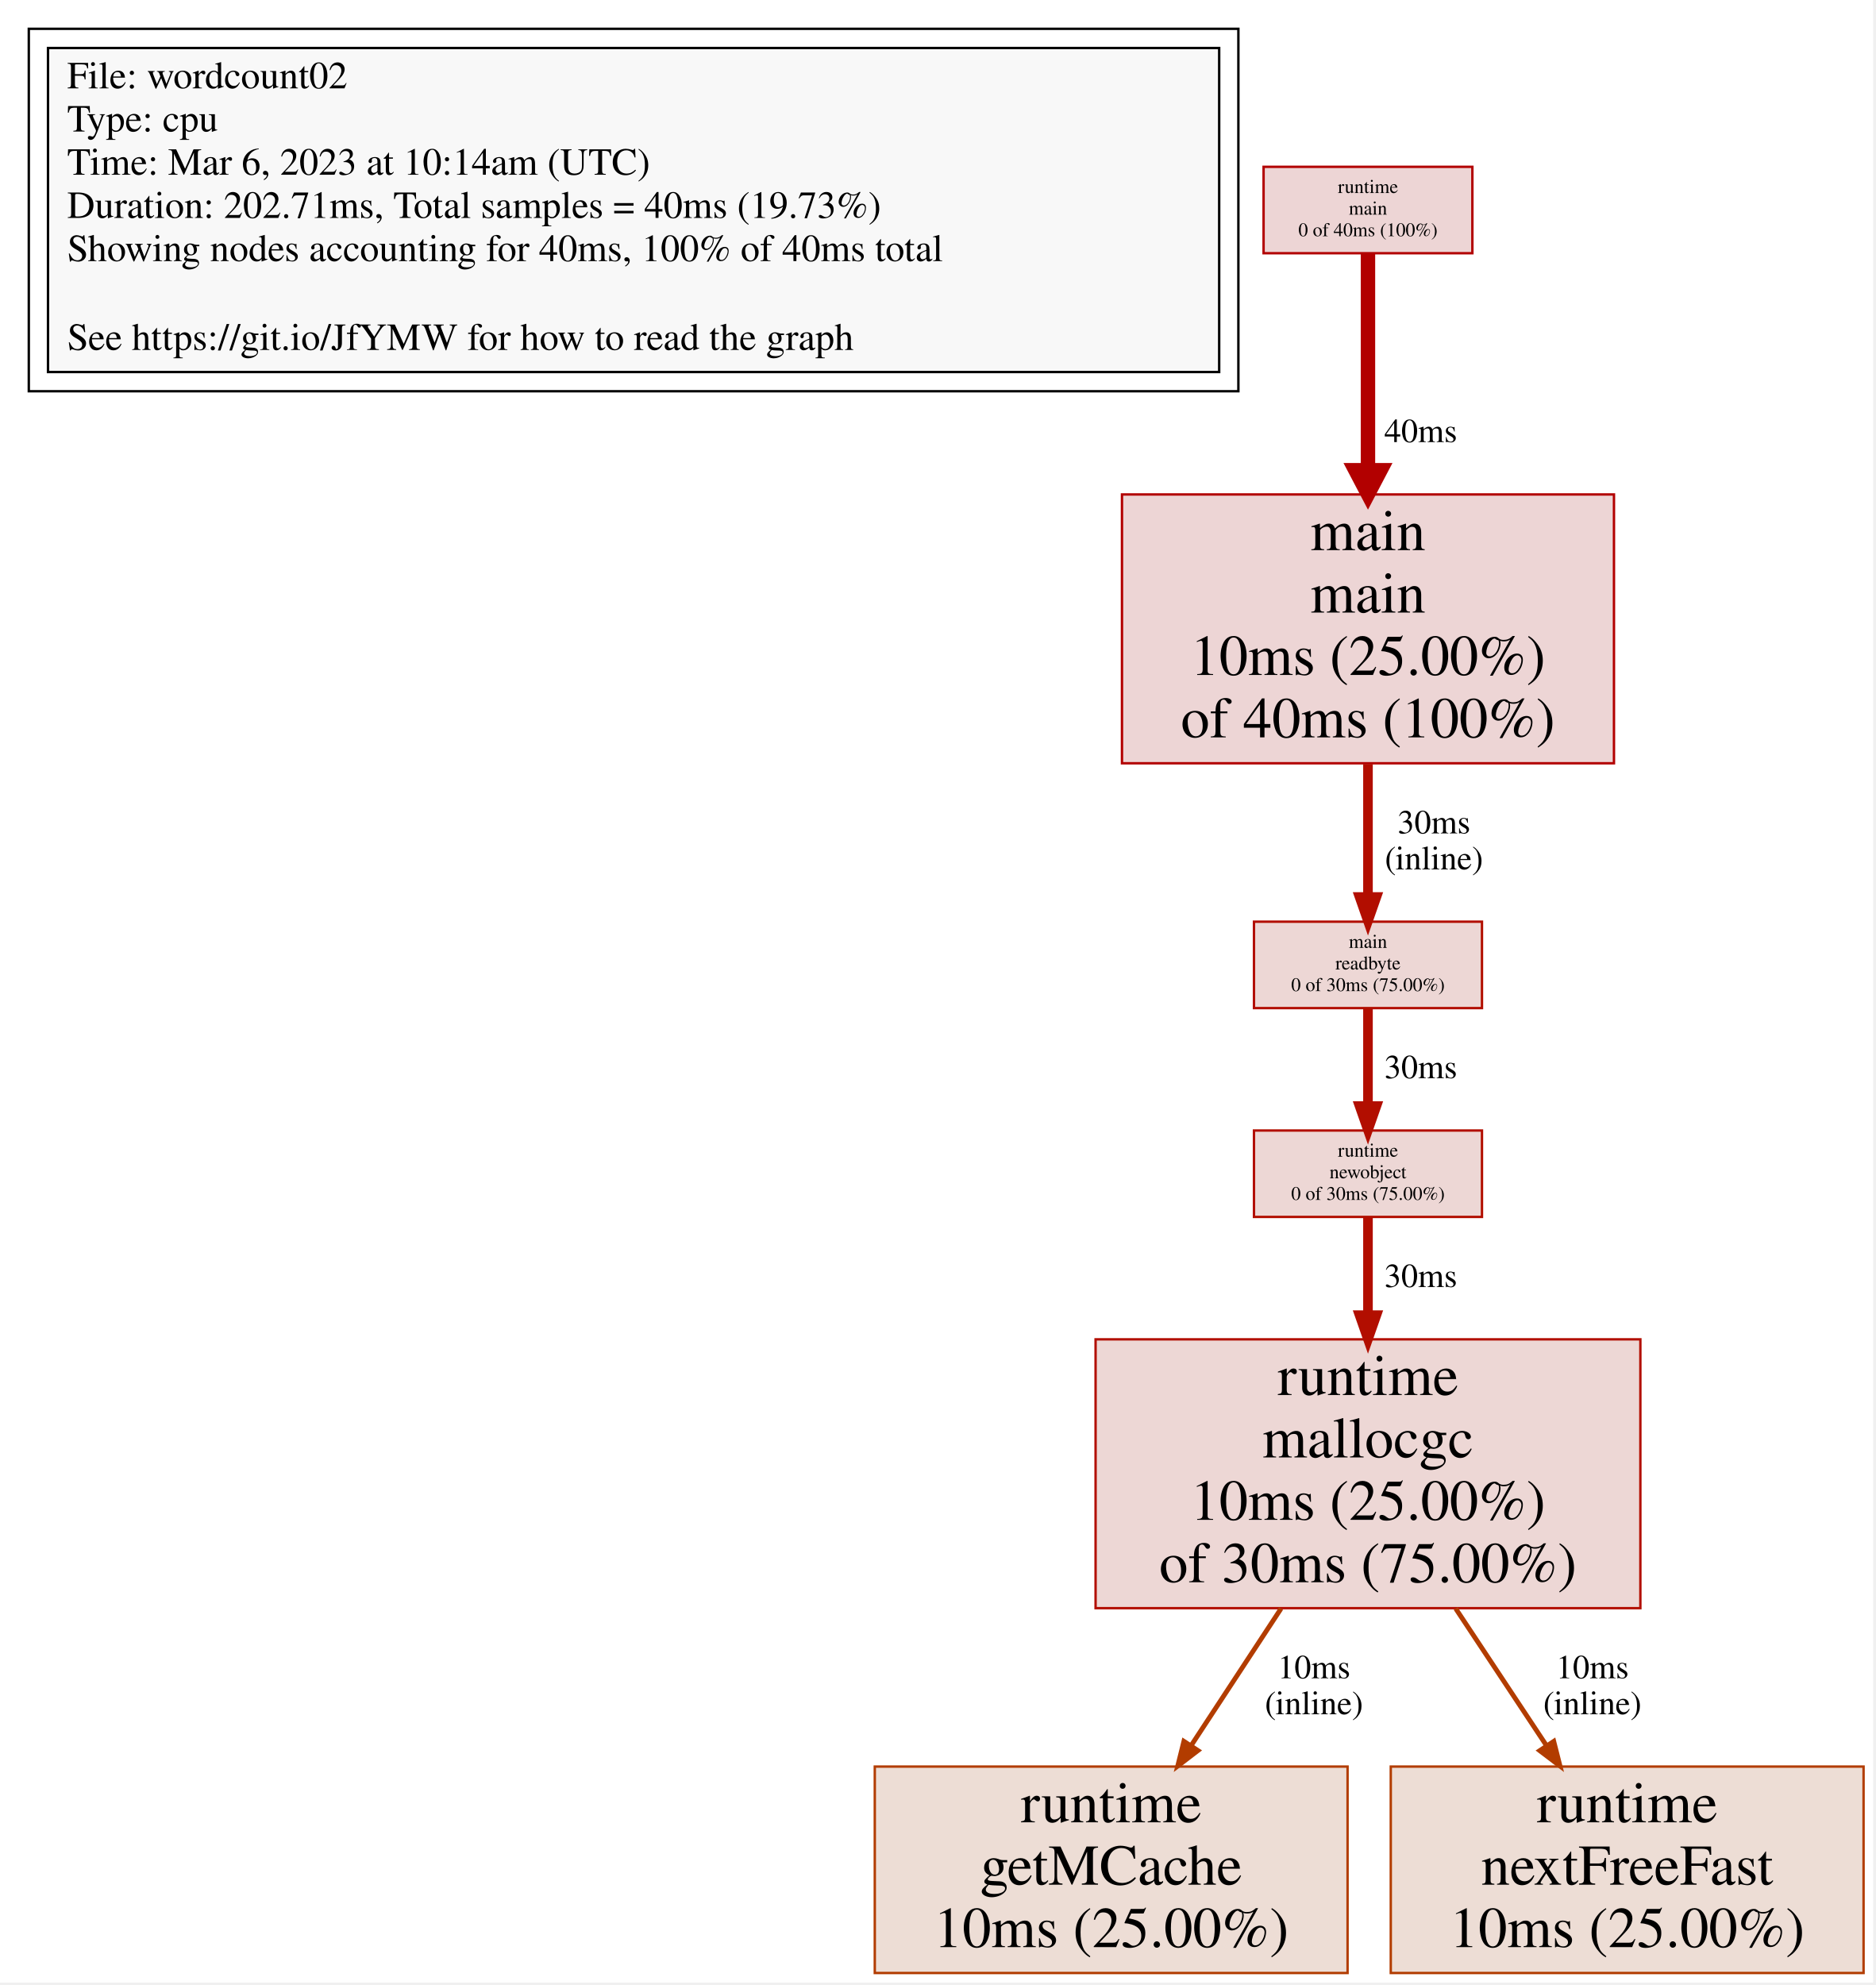
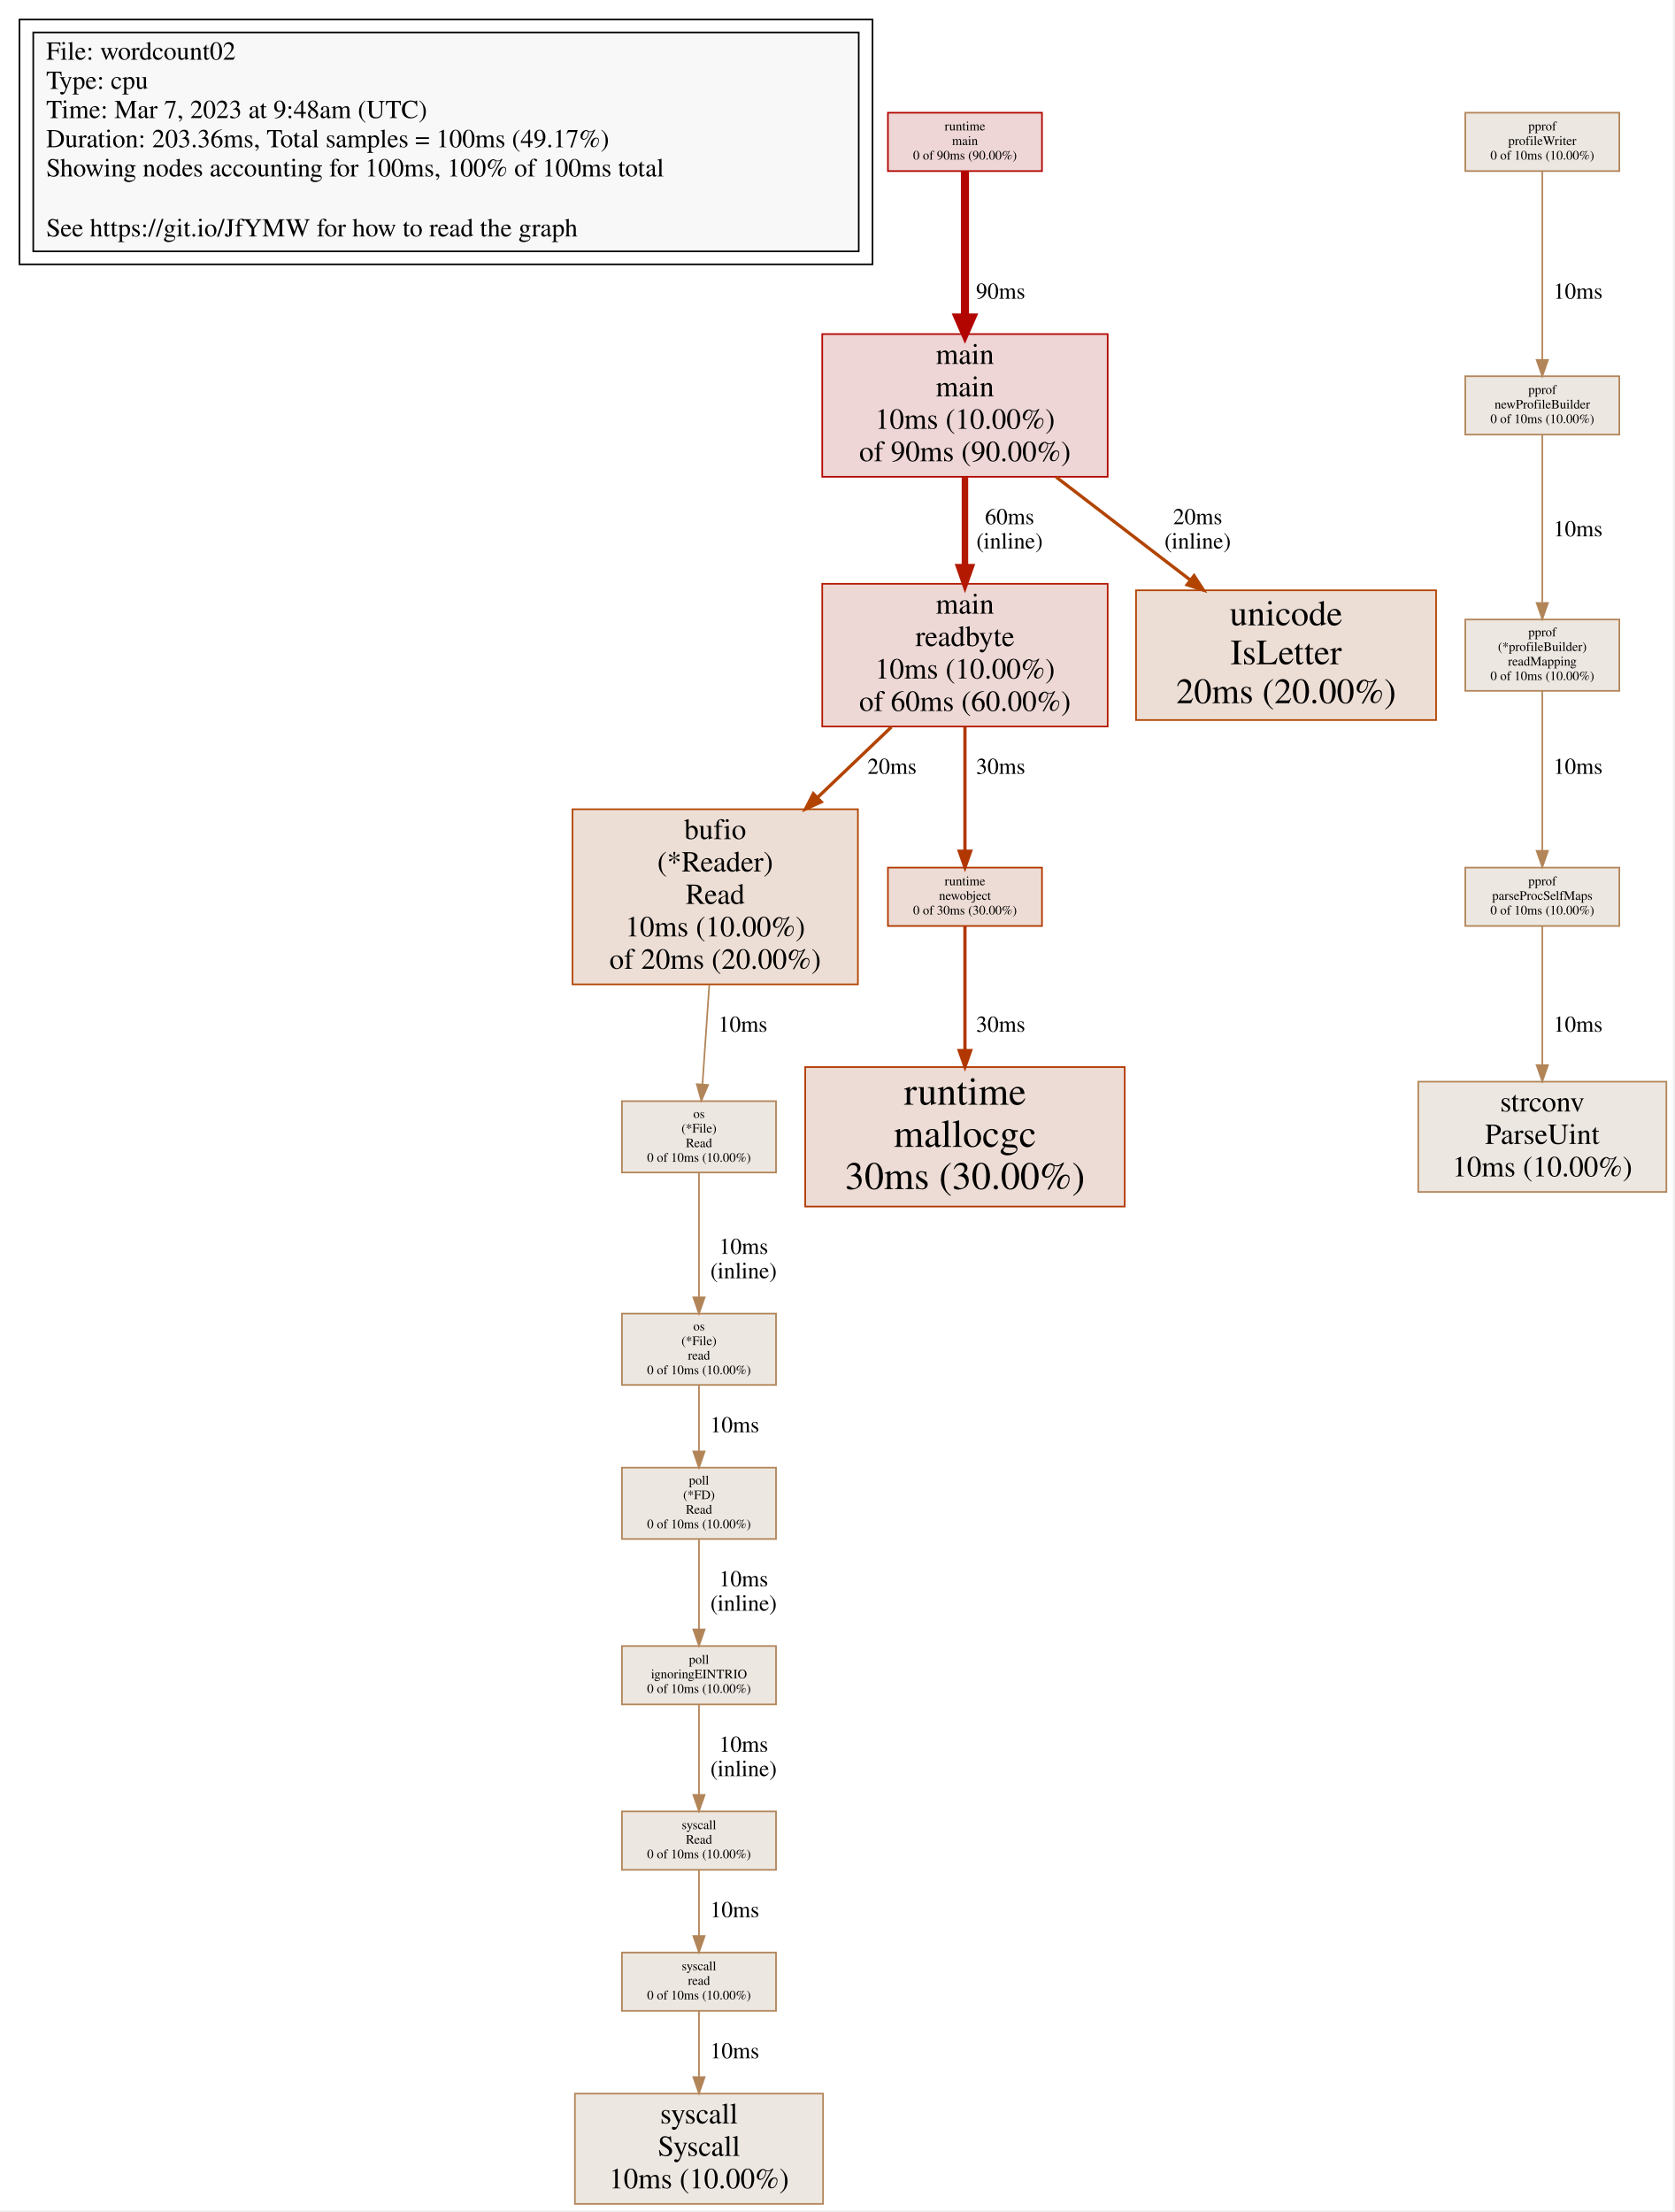
<svg xmlns="http://www.w3.org/2000/svg" xmlns:xlink="http://www.w3.org/1999/xlink" width="100%" height="100%">
  <g id="viewport" transform="scale(0.5,0.5) translate(0,0)">
-     <g id="graph0" class="graph" transform="scale(1 1) rotate(0) translate(4 822)">
-       <polygon fill="white" stroke="transparent" points="-4,4 -4,-822 776.5,-822 776.5,4 -4,4" />
+     <g id="graph0" class="graph" transform="scale(1 1) rotate(0) translate(4 1359)">
+       <polygon fill="white" stroke="transparent" points="-4,4 -4,-1359 1027.5,-1359 1027.5,4 -4,4" />
      <g id="clust1" class="cluster">
-         <polygon fill="none" stroke="black" points="8,-659 8,-810 512,-810 512,-659 8,-659" />
+         <polygon fill="none" stroke="black" points="8,-1196 8,-1347 534,-1347 534,-1196 8,-1196" />
      </g>
      <g id="node1" class="node">
        <g id="a_node1">
          <a xlink:title="wordcount02">
-             <polygon fill="#f8f8f8" stroke="black" points="504,-802 16,-802 16,-667 504,-667 504,-802" />
-             <text text-anchor="start" x="24" y="-785.2" font-family="Times,serif" font-size="16.00">File: wordcount02</text>
-             <text text-anchor="start" x="24" y="-767.2" font-family="Times,serif" font-size="16.00">Type: cpu</text>
-             <text text-anchor="start" x="24" y="-749.2" font-family="Times,serif" font-size="16.00">Time: Mar 6, 2023 at 10:14am (UTC)</text>
-             <text text-anchor="start" x="24" y="-731.2" font-family="Times,serif" font-size="16.00">Duration: 202.71ms, Total samples = 40ms (19.73%)</text>
-             <text text-anchor="start" x="24" y="-713.2" font-family="Times,serif" font-size="16.00">Showing nodes accounting for 40ms, 100% of 40ms total</text>
-             <text text-anchor="start" x="24" y="-676.2" font-family="Times,serif" font-size="16.00">See https://git.io/JfYMW for how to read the graph</text>
+             <polygon fill="#f8f8f8" stroke="black" points="525.5,-1339 16.5,-1339 16.5,-1204 525.5,-1204 525.5,-1339" />
+             <text text-anchor="start" x="24.5" y="-1322.2" font-family="Times,serif" font-size="16.00">File: wordcount02</text>
+             <text text-anchor="start" x="24.5" y="-1304.2" font-family="Times,serif" font-size="16.00">Type: cpu</text>
+             <text text-anchor="start" x="24.5" y="-1286.2" font-family="Times,serif" font-size="16.00">Time: Mar 7, 2023 at 9:48am (UTC)</text>
+             <text text-anchor="start" x="24.5" y="-1268.2" font-family="Times,serif" font-size="16.00">Duration: 203.36ms, Total samples = 100ms (49.17%)</text>
+             <text text-anchor="start" x="24.5" y="-1250.2" font-family="Times,serif" font-size="16.00">Showing nodes accounting for 100ms, 100% of 100ms total</text>
+             <text text-anchor="start" x="24.5" y="-1213.2" font-family="Times,serif" font-size="16.00">See https://git.io/JfYMW for how to read the graph</text>
          </a>
        </g>
      </g>
      <g id="node1" class="node">
        <g id="a_node1">
-           <a xlink:title="runtime.mallocgc (30ms)">
-             <polygon fill="#edd7d5" stroke="#b20e00" points="679.5,-264 452.5,-264 452.5,-152 679.5,-152 679.5,-264" />
-             <text text-anchor="middle" x="566" y="-240.8" font-family="Times,serif" font-size="24.00">runtime</text>
-             <text text-anchor="middle" x="566" y="-214.8" font-family="Times,serif" font-size="24.00">mallocgc</text>
-             <text text-anchor="middle" x="566" y="-188.8" font-family="Times,serif" font-size="24.00">10ms (25.00%)</text>
-             <text text-anchor="middle" x="566" y="-162.8" font-family="Times,serif" font-size="24.00">of 30ms (75.00%)</text>
-           </a>
-         </g>
-       </g>
-       <g id="node4" class="node">
-         <g id="a_node4">
-           <a xlink:title="runtime.getMCache (10ms)">
-             <polygon fill="#edddd5" stroke="#b23c00" points="557.5,-86 360.5,-86 360.5,0 557.5,0 557.5,-86" />
-             <text text-anchor="middle" x="459" y="-62.8" font-family="Times,serif" font-size="24.00">runtime</text>
-             <text text-anchor="middle" x="459" y="-36.8" font-family="Times,serif" font-size="24.00">getMCache</text>
-             <text text-anchor="middle" x="459" y="-10.8" font-family="Times,serif" font-size="24.00">10ms (25.00%)</text>
+           <a xlink:title="main.main (90ms)">
+             <polygon fill="#edd6d5" stroke="#b20500" points="679,-1153 503,-1153 503,-1065 679,-1065 679,-1153" />
+             <text text-anchor="middle" x="591" y="-1134.6" font-family="Times,serif" font-size="18.00">main</text>
+             <text text-anchor="middle" x="591" y="-1114.6" font-family="Times,serif" font-size="18.00">main</text>
+             <text text-anchor="middle" x="591" y="-1094.6" font-family="Times,serif" font-size="18.00">10ms (10.00%)</text>
+             <text text-anchor="middle" x="591" y="-1074.6" font-family="Times,serif" font-size="18.00">of 90ms (90.00%)</text>
+           </a>
+         </g>
+       </g>
+       <g id="node2" class="node">
+         <g id="a_node2">
+           <a xlink:title="main.readbyte (60ms)">
+             <polygon fill="#edd8d5" stroke="#b21900" points="679,-999 503,-999 503,-911 679,-911 679,-999" />
+             <text text-anchor="middle" x="591" y="-980.6" font-family="Times,serif" font-size="18.00">main</text>
+             <text text-anchor="middle" x="591" y="-960.6" font-family="Times,serif" font-size="18.00">readbyte</text>
+             <text text-anchor="middle" x="591" y="-940.6" font-family="Times,serif" font-size="18.00">10ms (10.00%)</text>
+             <text text-anchor="middle" x="591" y="-920.6" font-family="Times,serif" font-size="18.00">of 60ms (60.00%)</text>
+           </a>
+         </g>
+       </g>
+       <g id="edge2" class="edge">
+         <g id="a_edge2">
+           <a xlink:title="main.main -&gt; main.readbyte (60ms)">
+             <path fill="none" stroke="#b21900" stroke-width="4" d="M591,-1064.85C591,-1047.6 591,-1027.56 591,-1009.4" />
+             <polygon fill="#b21900" stroke="#b21900" stroke-width="4" points="594.5,-1009.26 591,-999.26 587.5,-1009.26 594.5,-1009.26" />
+           </a>
+         </g>
+         <g id="a_edge2-label">
+           <a xlink:title="main.main -&gt; main.readbyte (60ms)">
+             <text text-anchor="middle" x="618.5" y="-1035.8" font-family="Times,serif" font-size="14.00"> 60ms</text>
+             <text text-anchor="middle" x="618.5" y="-1020.8" font-family="Times,serif" font-size="14.00"> (inline)</text>
+           </a>
+         </g>
+       </g>
+       <g id="node5" class="node">
+         <g id="a_node5">
+           <a xlink:title="unicode.IsLetter (20ms)">
+             <polygon fill="#edded5" stroke="#b24400" points="881.5,-995 696.5,-995 696.5,-915 881.5,-915 881.5,-995" />
+             <text text-anchor="middle" x="789" y="-973.4" font-family="Times,serif" font-size="22.00">unicode</text>
+             <text text-anchor="middle" x="789" y="-949.4" font-family="Times,serif" font-size="22.00">IsLetter</text>
+             <text text-anchor="middle" x="789" y="-925.4" font-family="Times,serif" font-size="22.00">20ms (20.00%)</text>
          </a>
        </g>
      </g>
      <g id="edge5" class="edge">
        <g id="a_edge5">
-           <a xlink:title="runtime.mallocgc -&gt; runtime.getMCache (10ms)">
-             <path fill="none" stroke="#b23c00" stroke-width="2" d="M529.77,-151.82C517.69,-133.4 504.28,-112.98 492.42,-94.91" />
-             <polygon fill="#b23c00" stroke="#b23c00" stroke-width="2" points="495.14,-92.68 486.73,-86.24 489.29,-96.52 495.14,-92.68" />
+           <a xlink:title="main.main -&gt; unicode.IsLetter (20ms)">
+             <path fill="none" stroke="#b24400" stroke-width="2" d="M647.21,-1064.85C673.11,-1044.96 703.86,-1021.36 730.08,-1001.23" />
+             <polygon fill="#b24400" stroke="#b24400" stroke-width="2" points="732.27,-1003.97 738.07,-995.1 728,-998.41 732.27,-1003.97" />
          </a>
        </g>
        <g id="a_edge5-label">
-           <a xlink:title="runtime.mallocgc -&gt; runtime.getMCache (10ms)">
-             <text text-anchor="middle" x="543.5" y="-122.8" font-family="Times,serif" font-size="14.00"> 10ms</text>
-             <text text-anchor="middle" x="543.5" y="-107.8" font-family="Times,serif" font-size="14.00"> (inline)</text>
-           </a>
-         </g>
-       </g>
-       <g id="node5" class="node">
-         <g id="a_node5">
-           <a xlink:title="runtime.nextFreeFast (10ms)">
-             <polygon fill="#edddd5" stroke="#b23c00" points="772.5,-86 575.5,-86 575.5,0 772.5,0 772.5,-86" />
-             <text text-anchor="middle" x="674" y="-62.8" font-family="Times,serif" font-size="24.00">runtime</text>
-             <text text-anchor="middle" x="674" y="-36.8" font-family="Times,serif" font-size="24.00">nextFreeFast</text>
-             <text text-anchor="middle" x="674" y="-10.8" font-family="Times,serif" font-size="24.00">10ms (25.00%)</text>
+           <a xlink:title="main.main -&gt; unicode.IsLetter (20ms)">
+             <text text-anchor="middle" x="734.5" y="-1035.8" font-family="Times,serif" font-size="14.00"> 20ms</text>
+             <text text-anchor="middle" x="734.5" y="-1020.8" font-family="Times,serif" font-size="14.00"> (inline)</text>
+           </a>
+         </g>
+       </g>
+       <g id="node6" class="node">
+         <g id="a_node6">
+           <a xlink:title="bufio.(*Reader).Read (20ms)">
+             <polygon fill="#edded5" stroke="#b24400" points="525,-860 349,-860 349,-752 525,-752 525,-860" />
+             <text text-anchor="middle" x="437" y="-841.6" font-family="Times,serif" font-size="18.00">bufio</text>
+             <text text-anchor="middle" x="437" y="-821.6" font-family="Times,serif" font-size="18.00">(*Reader)</text>
+             <text text-anchor="middle" x="437" y="-801.6" font-family="Times,serif" font-size="18.00">Read</text>
+             <text text-anchor="middle" x="437" y="-781.6" font-family="Times,serif" font-size="18.00">10ms (10.00%)</text>
+             <text text-anchor="middle" x="437" y="-761.6" font-family="Times,serif" font-size="18.00">of 20ms (20.00%)</text>
          </a>
        </g>
      </g>
      <g id="edge6" class="edge">
        <g id="a_edge6">
-           <a xlink:title="runtime.mallocgc -&gt; runtime.nextFreeFast (10ms)">
-             <path fill="none" stroke="#b23c00" stroke-width="2" d="M602.56,-151.82C614.76,-133.4 628.3,-112.98 640.27,-94.91" />
-             <polygon fill="#b23c00" stroke="#b23c00" stroke-width="2" points="643.41,-96.51 646.01,-86.24 637.57,-92.64 643.41,-96.51" />
+           <a xlink:title="main.readbyte -&gt; bufio.(*Reader).Read (20ms)">
+             <path fill="none" stroke="#b24400" stroke-width="2" d="M545.63,-910.69C531.37,-897.08 515.36,-881.8 500.1,-867.24" />
+             <polygon fill="#b24400" stroke="#b24400" stroke-width="2" points="502.34,-864.53 492.69,-860.15 497.5,-869.59 502.34,-864.53" />
          </a>
        </g>
        <g id="a_edge6-label">
-           <a xlink:title="runtime.mallocgc -&gt; runtime.nextFreeFast (10ms)">
-             <text text-anchor="middle" x="659.5" y="-122.8" font-family="Times,serif" font-size="14.00"> 10ms</text>
-             <text text-anchor="middle" x="659.5" y="-107.8" font-family="Times,serif" font-size="14.00"> (inline)</text>
-           </a>
-         </g>
-       </g>
-       <g id="node2" class="node">
-         <g id="a_node2">
-           <a xlink:title="main.main (40ms)">
-             <polygon fill="#edd5d5" stroke="#b20000" points="668.5,-616 463.5,-616 463.5,-504 668.5,-504 668.5,-616" />
-             <text text-anchor="middle" x="566" y="-592.8" font-family="Times,serif" font-size="24.00">main</text>
-             <text text-anchor="middle" x="566" y="-566.8" font-family="Times,serif" font-size="24.00">main</text>
-             <text text-anchor="middle" x="566" y="-540.8" font-family="Times,serif" font-size="24.00">10ms (25.00%)</text>
-             <text text-anchor="middle" x="566" y="-514.8" font-family="Times,serif" font-size="24.00">of 40ms (100%)</text>
-           </a>
-         </g>
-       </g>
-       <g id="node6" class="node">
-         <g id="a_node6">
-           <a xlink:title="main.readbyte (30ms)">
-             <polygon fill="#edd7d5" stroke="#b20e00" points="613.5,-438 518.5,-438 518.5,-402 613.5,-402 613.5,-438" />
-             <text text-anchor="middle" x="566" y="-427.1" font-family="Times,serif" font-size="8.00">main</text>
-             <text text-anchor="middle" x="566" y="-418.1" font-family="Times,serif" font-size="8.00">readbyte</text>
-             <text text-anchor="middle" x="566" y="-409.1" font-family="Times,serif" font-size="8.00">0 of 30ms (75.00%)</text>
-           </a>
-         </g>
-       </g>
-       <g id="edge2" class="edge">
-         <g id="a_edge2">
-           <a xlink:title="main.main -&gt; main.readbyte (30ms)">
-             <path fill="none" stroke="#b20e00" stroke-width="4" d="M566,-503.67C566,-484.66 566,-464.21 566,-448.4" />
-             <polygon fill="#b20e00" stroke="#b20e00" stroke-width="4" points="569.5,-448.28 566,-438.28 562.5,-448.28 569.5,-448.28" />
-           </a>
-         </g>
-         <g id="a_edge2-label">
-           <a xlink:title="main.main -&gt; main.readbyte (30ms)">
-             <text text-anchor="middle" x="593.5" y="-474.8" font-family="Times,serif" font-size="14.00"> 30ms</text>
-             <text text-anchor="middle" x="593.5" y="-459.8" font-family="Times,serif" font-size="14.00"> (inline)</text>
-           </a>
-         </g>
-       </g>
-       <g id="node3" class="node">
-         <g id="a_node3">
-           <a xlink:title="runtime.main (40ms)">
-             <polygon fill="#edd5d5" stroke="#b20000" points="609.5,-752.5 522.5,-752.5 522.5,-716.5 609.5,-716.5 609.5,-752.5" />
-             <text text-anchor="middle" x="566" y="-741.6" font-family="Times,serif" font-size="8.00">runtime</text>
-             <text text-anchor="middle" x="566" y="-732.6" font-family="Times,serif" font-size="8.00">main</text>
-             <text text-anchor="middle" x="566" y="-723.6" font-family="Times,serif" font-size="8.00">0 of 40ms (100%)</text>
-           </a>
-         </g>
-       </g>
-       <g id="edge1" class="edge">
-         <g id="a_edge1">
-           <a xlink:title="runtime.main -&gt; main.main (40ms)">
-             <path fill="none" stroke="#b20000" stroke-width="6" d="M566,-716.33C566,-695.41 566,-658.86 566,-626.46" />
-             <polygon fill="#b20000" stroke="#b20000" stroke-width="6" points="571.25,-626.11 566,-616.11 560.75,-626.11 571.25,-626.11" />
-           </a>
-         </g>
-         <g id="a_edge1-label">
-           <a xlink:title="runtime.main -&gt; main.main (40ms)">
-             <text text-anchor="middle" x="588" y="-637.8" font-family="Times,serif" font-size="14.00"> 40ms</text>
-           </a>
-         </g>
-       </g>
-       <g id="node7" class="node">
-         <g id="a_node7">
+           <a xlink:title="main.readbyte -&gt; bufio.(*Reader).Read (20ms)">
+             <text text-anchor="middle" x="546" y="-881.8" font-family="Times,serif" font-size="14.00"> 20ms</text>
+           </a>
+         </g>
+       </g>
+       <g id="node14" class="node">
+         <g id="a_node14">
          <a xlink:title="runtime.newobject (30ms)">
-             <polygon fill="#edd7d5" stroke="#b20e00" points="613.5,-351 518.5,-351 518.5,-315 613.5,-315 613.5,-351" />
-             <text text-anchor="middle" x="566" y="-340.1" font-family="Times,serif" font-size="8.00">runtime</text>
-             <text text-anchor="middle" x="566" y="-331.1" font-family="Times,serif" font-size="8.00">newobject</text>
-             <text text-anchor="middle" x="566" y="-322.1" font-family="Times,serif" font-size="8.00">0 of 30ms (75.00%)</text>
+             <polygon fill="#eddcd5" stroke="#b23600" points="638.5,-824 543.5,-824 543.5,-788 638.5,-788 638.5,-824" />
+             <text text-anchor="middle" x="591" y="-813.1" font-family="Times,serif" font-size="8.00">runtime</text>
+             <text text-anchor="middle" x="591" y="-804.1" font-family="Times,serif" font-size="8.00">newobject</text>
+             <text text-anchor="middle" x="591" y="-795.1" font-family="Times,serif" font-size="8.00">0 of 30ms (30.00%)</text>
          </a>
        </g>
      </g>
      <g id="edge3" class="edge">
        <g id="a_edge3">
          <a xlink:title="main.readbyte -&gt; runtime.newobject (30ms)">
-             <path fill="none" stroke="#b20e00" stroke-width="4" d="M566,-401.8C566,-390.16 566,-374.55 566,-361.24" />
-             <polygon fill="#b20e00" stroke="#b20e00" stroke-width="4" points="569.5,-361.18 566,-351.18 562.5,-361.18 569.5,-361.18" />
+             <path fill="none" stroke="#b23600" stroke-width="2" d="M591,-910.69C591,-885.91 591,-855.59 591,-834.16" />
+             <polygon fill="#b23600" stroke="#b23600" stroke-width="2" points="594.5,-834.12 591,-824.12 587.5,-834.12 594.5,-834.12" />
          </a>
        </g>
        <g id="a_edge3-label">
          <a xlink:title="main.readbyte -&gt; runtime.newobject (30ms)">
-             <text text-anchor="middle" x="588" y="-372.8" font-family="Times,serif" font-size="14.00"> 30ms</text>
+             <text text-anchor="middle" x="613" y="-881.8" font-family="Times,serif" font-size="14.00"> 30ms</text>
+           </a>
+         </g>
+       </g>
+       <g id="node3" class="node">
+         <g id="a_node3">
+           <a xlink:title="runtime.main (90ms)">
+             <polygon fill="#edd6d5" stroke="#b20500" points="638.5,-1289.5 543.5,-1289.5 543.5,-1253.5 638.5,-1253.5 638.5,-1289.5" />
+             <text text-anchor="middle" x="591" y="-1278.6" font-family="Times,serif" font-size="8.00">runtime</text>
+             <text text-anchor="middle" x="591" y="-1269.6" font-family="Times,serif" font-size="8.00">main</text>
+             <text text-anchor="middle" x="591" y="-1260.6" font-family="Times,serif" font-size="8.00">0 of 90ms (90.00%)</text>
+           </a>
+         </g>
+       </g>
+       <g id="edge1" class="edge">
+         <g id="a_edge1">
+           <a xlink:title="runtime.main -&gt; main.main (90ms)">
+             <path fill="none" stroke="#b20500" stroke-width="5" d="M591,-1253.32C591,-1232.04 591,-1194.75 591,-1163.55" />
+             <polygon fill="#b20500" stroke="#b20500" stroke-width="5" points="595.38,-1163.23 591,-1153.23 586.63,-1163.23 595.38,-1163.23" />
+           </a>
+         </g>
+         <g id="a_edge1-label">
+           <a xlink:title="runtime.main -&gt; main.main (90ms)">
+             <text text-anchor="middle" x="613" y="-1174.8" font-family="Times,serif" font-size="14.00"> 90ms</text>
+           </a>
+         </g>
+       </g>
+       <g id="node4" class="node">
+         <g id="a_node4">
+           <a xlink:title="runtime.mallocgc (30ms)">
+             <polygon fill="#eddcd5" stroke="#b23600" points="689.5,-701 492.5,-701 492.5,-615 689.5,-615 689.5,-701" />
+             <text text-anchor="middle" x="591" y="-677.8" font-family="Times,serif" font-size="24.00">runtime</text>
+             <text text-anchor="middle" x="591" y="-651.8" font-family="Times,serif" font-size="24.00">mallocgc</text>
+             <text text-anchor="middle" x="591" y="-625.8" font-family="Times,serif" font-size="24.00">30ms (30.00%)</text>
+           </a>
+         </g>
+       </g>
+       <g id="node12" class="node">
+         <g id="a_node12">
+           <a xlink:title="os.(*File).Read (10ms)">
+             <polygon fill="#ede7e1" stroke="#b28559" points="474.5,-680 379.5,-680 379.5,-636 474.5,-636 474.5,-680" />
+             <text text-anchor="middle" x="427" y="-669.6" font-family="Times,serif" font-size="8.00">os</text>
+             <text text-anchor="middle" x="427" y="-660.6" font-family="Times,serif" font-size="8.00">(*File)</text>
+             <text text-anchor="middle" x="427" y="-651.6" font-family="Times,serif" font-size="8.00">Read</text>
+             <text text-anchor="middle" x="427" y="-642.6" font-family="Times,serif" font-size="8.00">0 of 10ms (10.00%)</text>
+           </a>
+         </g>
+       </g>
+       <g id="edge7" class="edge">
+         <g id="a_edge7">
+           <a xlink:title="bufio.(*Reader).Read -&gt; os.(*File).Read (10ms)">
+             <path fill="none" stroke="#b28559" d="M433.36,-751.88C431.95,-731.25 430.38,-708.34 429.15,-690.43" />
+             <polygon fill="#b28559" stroke="#b28559" points="432.63,-690 428.46,-680.26 425.65,-690.47 432.63,-690" />
+           </a>
+         </g>
+         <g id="a_edge7-label">
+           <a xlink:title="bufio.(*Reader).Read -&gt; os.(*File).Read (10ms)">
+             <text text-anchor="middle" x="454" y="-722.8" font-family="Times,serif" font-size="14.00"> 10ms</text>
+           </a>
+         </g>
+       </g>
+       <g id="node7" class="node">
+         <g id="a_node7">
+           <a xlink:title="strconv.ParseUint (10ms)">
+             <polygon fill="#ede7e1" stroke="#b28559" points="1023.5,-692 870.5,-692 870.5,-624 1023.5,-624 1023.5,-692" />
+             <text text-anchor="middle" x="947" y="-673.6" font-family="Times,serif" font-size="18.00">strconv</text>
+             <text text-anchor="middle" x="947" y="-653.6" font-family="Times,serif" font-size="18.00">ParseUint</text>
+             <text text-anchor="middle" x="947" y="-633.6" font-family="Times,serif" font-size="18.00">10ms (10.00%)</text>
+           </a>
+         </g>
+       </g>
+       <g id="node8" class="node">
+         <g id="a_node8">
+           <a xlink:title="syscall.Syscall (10ms)">
+             <polygon fill="#ede7e1" stroke="#b28559" points="503.5,-68 350.5,-68 350.5,0 503.5,0 503.5,-68" />
+             <text text-anchor="middle" x="427" y="-49.6" font-family="Times,serif" font-size="18.00">syscall</text>
+             <text text-anchor="middle" x="427" y="-29.6" font-family="Times,serif" font-size="18.00">Syscall</text>
+             <text text-anchor="middle" x="427" y="-9.6" font-family="Times,serif" font-size="18.00">10ms (10.00%)</text>
+           </a>
+         </g>
+       </g>
+       <g id="node9" class="node">
+         <g id="a_node9">
+           <a xlink:title="runtime/pprof.profileWriter (10ms)">
+             <polygon fill="#ede7e1" stroke="#b28559" points="994.5,-1289.5 899.5,-1289.5 899.5,-1253.5 994.5,-1253.5 994.5,-1289.5" />
+             <text text-anchor="middle" x="947" y="-1278.6" font-family="Times,serif" font-size="8.00">pprof</text>
+             <text text-anchor="middle" x="947" y="-1269.6" font-family="Times,serif" font-size="8.00">profileWriter</text>
+             <text text-anchor="middle" x="947" y="-1260.6" font-family="Times,serif" font-size="8.00">0 of 10ms (10.00%)</text>
+           </a>
+         </g>
+       </g>
+       <g id="node16" class="node">
+         <g id="a_node16">
+           <a xlink:title="runtime/pprof.newProfileBuilder (10ms)">
+             <polygon fill="#ede7e1" stroke="#b28559" points="994.5,-1127 899.5,-1127 899.5,-1091 994.5,-1091 994.5,-1127" />
+             <text text-anchor="middle" x="947" y="-1116.1" font-family="Times,serif" font-size="8.00">pprof</text>
+             <text text-anchor="middle" x="947" y="-1107.1" font-family="Times,serif" font-size="8.00">newProfileBuilder</text>
+             <text text-anchor="middle" x="947" y="-1098.1" font-family="Times,serif" font-size="8.00">0 of 10ms (10.00%)</text>
+           </a>
+         </g>
+       </g>
+       <g id="edge15" class="edge">
+         <g id="a_edge15">
+           <a xlink:title="runtime/pprof.profileWriter -&gt; runtime/pprof.newProfileBuilder (10ms)">
+             <path fill="none" stroke="#b28559" d="M947,-1253.32C947,-1225.57 947,-1170.62 947,-1137.41" />
+             <polygon fill="#b28559" stroke="#b28559" points="950.5,-1137.05 947,-1127.05 943.5,-1137.05 950.5,-1137.05" />
+           </a>
+         </g>
+         <g id="a_edge15-label">
+           <a xlink:title="runtime/pprof.profileWriter -&gt; runtime/pprof.newProfileBuilder (10ms)">
+             <text text-anchor="middle" x="969" y="-1174.8" font-family="Times,serif" font-size="14.00"> 10ms</text>
+           </a>
+         </g>
+       </g>
+       <g id="node10" class="node">
+         <g id="a_node10">
+           <a xlink:title="internal/poll.(*FD).Read (10ms)">
+             <polygon fill="#ede7e1" stroke="#b28559" points="474.5,-454 379.5,-454 379.5,-410 474.5,-410 474.5,-454" />
+             <text text-anchor="middle" x="427" y="-443.6" font-family="Times,serif" font-size="8.00">poll</text>
+             <text text-anchor="middle" x="427" y="-434.6" font-family="Times,serif" font-size="8.00">(*FD)</text>
+             <text text-anchor="middle" x="427" y="-425.6" font-family="Times,serif" font-size="8.00">Read</text>
+             <text text-anchor="middle" x="427" y="-416.6" font-family="Times,serif" font-size="8.00">0 of 10ms (10.00%)</text>
+           </a>
+         </g>
+       </g>
+       <g id="node11" class="node">
+         <g id="a_node11">
+           <a xlink:title="internal/poll.ignoringEINTRIO (10ms)">
+             <polygon fill="#ede7e1" stroke="#b28559" points="474.5,-344 379.5,-344 379.5,-308 474.5,-308 474.5,-344" />
+             <text text-anchor="middle" x="427" y="-333.1" font-family="Times,serif" font-size="8.00">poll</text>
+             <text text-anchor="middle" x="427" y="-324.1" font-family="Times,serif" font-size="8.00">ignoringEINTRIO</text>
+             <text text-anchor="middle" x="427" y="-315.1" font-family="Times,serif" font-size="8.00">0 of 10ms (10.00%)</text>
+           </a>
+         </g>
+       </g>
+       <g id="edge8" class="edge">
+         <g id="a_edge8">
+           <a xlink:title="internal/poll.(*FD).Read -&gt; internal/poll.ignoringEINTRIO (10ms)">
+             <path fill="none" stroke="#b28559" d="M427,-409.95C427,-393.93 427,-371.74 427,-354.34" />
+             <polygon fill="#b28559" stroke="#b28559" points="430.5,-354.23 427,-344.23 423.5,-354.23 430.5,-354.23" />
+           </a>
+         </g>
+         <g id="a_edge8-label">
+           <a xlink:title="internal/poll.(*FD).Read -&gt; internal/poll.ignoringEINTRIO (10ms)">
+             <text text-anchor="middle" x="454.5" y="-380.8" font-family="Times,serif" font-size="14.00"> 10ms</text>
+             <text text-anchor="middle" x="454.5" y="-365.8" font-family="Times,serif" font-size="14.00"> (inline)</text>
+           </a>
+         </g>
+       </g>
+       <g id="node18" class="node">
+         <g id="a_node18">
+           <a xlink:title="syscall.Read (10ms)">
+             <polygon fill="#ede7e1" stroke="#b28559" points="474.5,-242 379.5,-242 379.5,-206 474.5,-206 474.5,-242" />
+             <text text-anchor="middle" x="427" y="-231.1" font-family="Times,serif" font-size="8.00">syscall</text>
+             <text text-anchor="middle" x="427" y="-222.1" font-family="Times,serif" font-size="8.00">Read</text>
+             <text text-anchor="middle" x="427" y="-213.1" font-family="Times,serif" font-size="8.00">0 of 10ms (10.00%)</text>
+           </a>
+         </g>
+       </g>
+       <g id="edge9" class="edge">
+         <g id="a_edge9">
+           <a xlink:title="internal/poll.ignoringEINTRIO -&gt; syscall.Read (10ms)">
+             <path fill="none" stroke="#b28559" d="M427,-307.58C427,-292.38 427,-270.07 427,-252.46" />
+             <polygon fill="#b28559" stroke="#b28559" points="430.5,-252.22 427,-242.22 423.5,-252.22 430.5,-252.22" />
+           </a>
+         </g>
+         <g id="a_edge9-label">
+           <a xlink:title="internal/poll.ignoringEINTRIO -&gt; syscall.Read (10ms)">
+             <text text-anchor="middle" x="454.5" y="-278.8" font-family="Times,serif" font-size="14.00"> 10ms</text>
+             <text text-anchor="middle" x="454.5" y="-263.8" font-family="Times,serif" font-size="14.00"> (inline)</text>
+           </a>
+         </g>
+       </g>
+       <g id="node13" class="node">
+         <g id="a_node13">
+           <a xlink:title="os.(*File).read (10ms)">
+             <polygon fill="#ede7e1" stroke="#b28559" points="474.5,-549 379.5,-549 379.5,-505 474.5,-505 474.5,-549" />
+             <text text-anchor="middle" x="427" y="-538.6" font-family="Times,serif" font-size="8.00">os</text>
+             <text text-anchor="middle" x="427" y="-529.6" font-family="Times,serif" font-size="8.00">(*File)</text>
+             <text text-anchor="middle" x="427" y="-520.6" font-family="Times,serif" font-size="8.00">read</text>
+             <text text-anchor="middle" x="427" y="-511.6" font-family="Times,serif" font-size="8.00">0 of 10ms (10.00%)</text>
+           </a>
+         </g>
+       </g>
+       <g id="edge10" class="edge">
+         <g id="a_edge10">
+           <a xlink:title="os.(*File).Read -&gt; os.(*File).read (10ms)">
+             <path fill="none" stroke="#b28559" d="M427,-635.99C427,-615.18 427,-583.09 427,-559.29" />
+             <polygon fill="#b28559" stroke="#b28559" points="430.5,-559 427,-549 423.5,-559 430.5,-559" />
+           </a>
+         </g>
+         <g id="a_edge10-label">
+           <a xlink:title="os.(*File).Read -&gt; os.(*File).read (10ms)">
+             <text text-anchor="middle" x="454.5" y="-585.8" font-family="Times,serif" font-size="14.00"> 10ms</text>
+             <text text-anchor="middle" x="454.5" y="-570.8" font-family="Times,serif" font-size="14.00"> (inline)</text>
+           </a>
+         </g>
+       </g>
+       <g id="edge11" class="edge">
+         <g id="a_edge11">
+           <a xlink:title="os.(*File).read -&gt; internal/poll.(*FD).Read (10ms)">
+             <path fill="none" stroke="#b28559" d="M427,-504.9C427,-492.89 427,-477.62 427,-464.24" />
+             <polygon fill="#b28559" stroke="#b28559" points="430.5,-464.02 427,-454.02 423.5,-464.02 430.5,-464.02" />
+           </a>
+         </g>
+         <g id="a_edge11-label">
+           <a xlink:title="os.(*File).read -&gt; internal/poll.(*FD).Read (10ms)">
+             <text text-anchor="middle" x="449" y="-475.8" font-family="Times,serif" font-size="14.00"> 10ms</text>
          </a>
        </g>
      </g>
      <g id="edge4" class="edge">
        <g id="a_edge4">
          <a xlink:title="runtime.newobject -&gt; runtime.mallocgc (30ms)">
-             <path fill="none" stroke="#b20e00" stroke-width="4" d="M566,-314.9C566,-304.12 566,-289.44 566,-274.45" />
-             <polygon fill="#b20e00" stroke="#b20e00" stroke-width="4" points="569.5,-274.06 566,-264.06 562.5,-274.06 569.5,-274.06" />
+             <path fill="none" stroke="#b23600" stroke-width="2" d="M591,-787.97C591,-769.22 591,-738.18 591,-711.25" />
+             <polygon fill="#b23600" stroke="#b23600" stroke-width="2" points="594.5,-711.16 591,-701.16 587.5,-711.16 594.5,-711.16" />
          </a>
        </g>
        <g id="a_edge4-label">
          <a xlink:title="runtime.newobject -&gt; runtime.mallocgc (30ms)">
-             <text text-anchor="middle" x="588" y="-285.8" font-family="Times,serif" font-size="14.00"> 30ms</text>
+             <text text-anchor="middle" x="613" y="-722.8" font-family="Times,serif" font-size="14.00"> 30ms</text>
+           </a>
+         </g>
+       </g>
+       <g id="node15" class="node">
+         <g id="a_node15">
+           <a xlink:title="runtime/pprof.(*profileBuilder).readMapping (10ms)">
+             <polygon fill="#ede7e1" stroke="#b28559" points="994.5,-977 899.5,-977 899.5,-933 994.5,-933 994.5,-977" />
+             <text text-anchor="middle" x="947" y="-966.6" font-family="Times,serif" font-size="8.00">pprof</text>
+             <text text-anchor="middle" x="947" y="-957.6" font-family="Times,serif" font-size="8.00">(*profileBuilder)</text>
+             <text text-anchor="middle" x="947" y="-948.6" font-family="Times,serif" font-size="8.00">readMapping</text>
+             <text text-anchor="middle" x="947" y="-939.6" font-family="Times,serif" font-size="8.00">0 of 10ms (10.00%)</text>
+           </a>
+         </g>
+       </g>
+       <g id="node17" class="node">
+         <g id="a_node17">
+           <a xlink:title="runtime/pprof.parseProcSelfMaps (10ms)">
+             <polygon fill="#ede7e1" stroke="#b28559" points="994.5,-824 899.5,-824 899.5,-788 994.5,-788 994.5,-824" />
+             <text text-anchor="middle" x="947" y="-813.1" font-family="Times,serif" font-size="8.00">pprof</text>
+             <text text-anchor="middle" x="947" y="-804.1" font-family="Times,serif" font-size="8.00">parseProcSelfMaps</text>
+             <text text-anchor="middle" x="947" y="-795.1" font-family="Times,serif" font-size="8.00">0 of 10ms (10.00%)</text>
+           </a>
+         </g>
+       </g>
+       <g id="edge12" class="edge">
+         <g id="a_edge12">
+           <a xlink:title="runtime/pprof.(*profileBuilder).readMapping -&gt; runtime/pprof.parseProcSelfMaps (10ms)">
+             <path fill="none" stroke="#b28559" d="M947,-932.94C947,-907.03 947,-862.99 947,-834.46" />
+             <polygon fill="#b28559" stroke="#b28559" points="950.5,-834.35 947,-824.35 943.5,-834.35 950.5,-834.35" />
+           </a>
+         </g>
+         <g id="a_edge12-label">
+           <a xlink:title="runtime/pprof.(*profileBuilder).readMapping -&gt; runtime/pprof.parseProcSelfMaps (10ms)">
+             <text text-anchor="middle" x="969" y="-881.8" font-family="Times,serif" font-size="14.00"> 10ms</text>
+           </a>
+         </g>
+       </g>
+       <g id="edge13" class="edge">
+         <g id="a_edge13">
+           <a xlink:title="runtime/pprof.newProfileBuilder -&gt; runtime/pprof.(*profileBuilder).readMapping (10ms)">
+             <path fill="none" stroke="#b28559" d="M947,-1090.86C947,-1065.86 947,-1018.96 947,-987.59" />
+             <polygon fill="#b28559" stroke="#b28559" points="950.5,-987.21 947,-977.21 943.5,-987.21 950.5,-987.21" />
+           </a>
+         </g>
+         <g id="a_edge13-label">
+           <a xlink:title="runtime/pprof.newProfileBuilder -&gt; runtime/pprof.(*profileBuilder).readMapping (10ms)">
+             <text text-anchor="middle" x="969" y="-1028.3" font-family="Times,serif" font-size="14.00"> 10ms</text>
+           </a>
+         </g>
+       </g>
+       <g id="edge14" class="edge">
+         <g id="a_edge14">
+           <a xlink:title="runtime/pprof.parseProcSelfMaps -&gt; strconv.ParseUint (10ms)">
+             <path fill="none" stroke="#b28559" d="M947,-787.97C947,-767.13 947,-731.1 947,-702.4" />
+             <polygon fill="#b28559" stroke="#b28559" points="950.5,-702.21 947,-692.21 943.5,-702.21 950.5,-702.21" />
+           </a>
+         </g>
+         <g id="a_edge14-label">
+           <a xlink:title="runtime/pprof.parseProcSelfMaps -&gt; strconv.ParseUint (10ms)">
+             <text text-anchor="middle" x="969" y="-722.8" font-family="Times,serif" font-size="14.00"> 10ms</text>
+           </a>
+         </g>
+       </g>
+       <g id="node19" class="node">
+         <g id="a_node19">
+           <a xlink:title="syscall.read (10ms)">
+             <polygon fill="#ede7e1" stroke="#b28559" points="474.5,-155 379.5,-155 379.5,-119 474.5,-119 474.5,-155" />
+             <text text-anchor="middle" x="427" y="-144.1" font-family="Times,serif" font-size="8.00">syscall</text>
+             <text text-anchor="middle" x="427" y="-135.1" font-family="Times,serif" font-size="8.00">read</text>
+             <text text-anchor="middle" x="427" y="-126.1" font-family="Times,serif" font-size="8.00">0 of 10ms (10.00%)</text>
+           </a>
+         </g>
+       </g>
+       <g id="edge16" class="edge">
+         <g id="a_edge16">
+           <a xlink:title="syscall.Read -&gt; syscall.read (10ms)">
+             <path fill="none" stroke="#b28559" d="M427,-205.8C427,-194.16 427,-178.55 427,-165.24" />
+             <polygon fill="#b28559" stroke="#b28559" points="430.5,-165.18 427,-155.18 423.5,-165.18 430.5,-165.18" />
+           </a>
+         </g>
+         <g id="a_edge16-label">
+           <a xlink:title="syscall.Read -&gt; syscall.read (10ms)">
+             <text text-anchor="middle" x="449" y="-176.8" font-family="Times,serif" font-size="14.00"> 10ms</text>
+           </a>
+         </g>
+       </g>
+       <g id="edge17" class="edge">
+         <g id="a_edge17">
+           <a xlink:title="syscall.read -&gt; syscall.Syscall (10ms)">
+             <path fill="none" stroke="#b28559" d="M427,-118.87C427,-107.73 427,-92.66 427,-78.38" />
+             <polygon fill="#b28559" stroke="#b28559" points="430.5,-78.18 427,-68.18 423.5,-78.18 430.5,-78.18" />
+           </a>
+         </g>
+         <g id="a_edge17-label">
+           <a xlink:title="syscall.read -&gt; syscall.Syscall (10ms)">
+             <text text-anchor="middle" x="449" y="-89.8" font-family="Times,serif" font-size="14.00"> 10ms</text>
          </a>
        </g>
      </g>
    </g>
  </g>
</svg>
